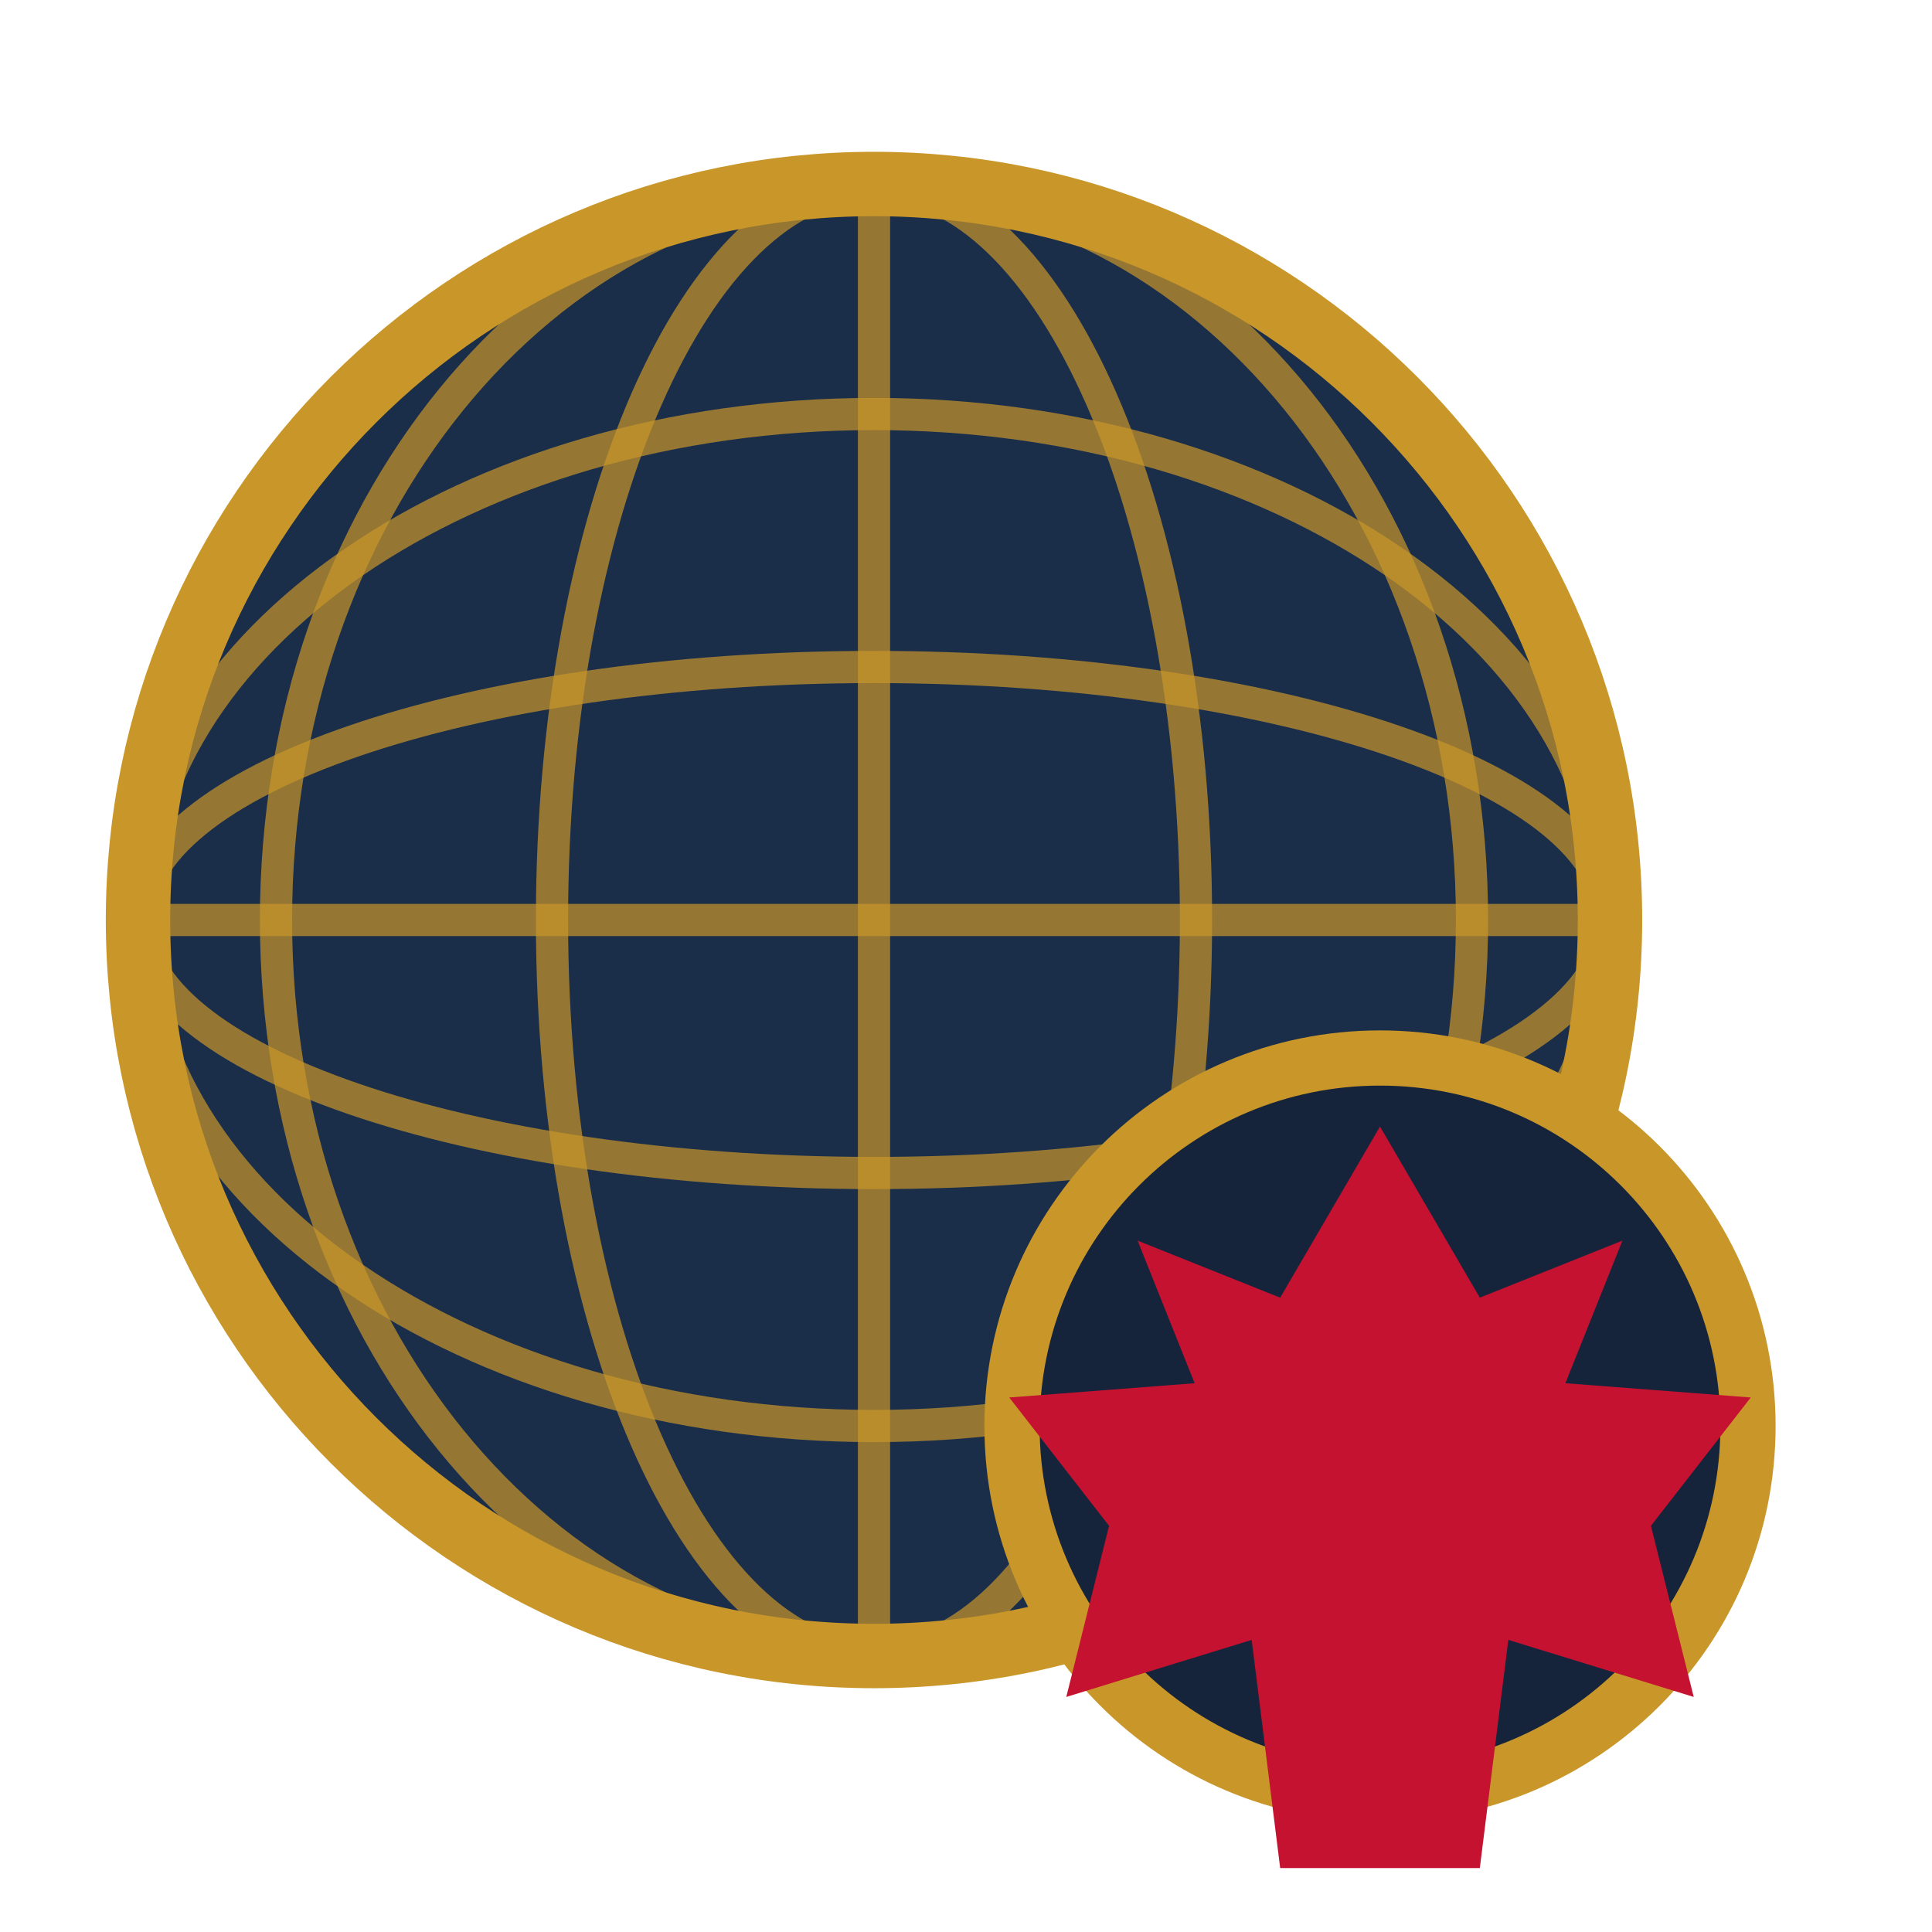
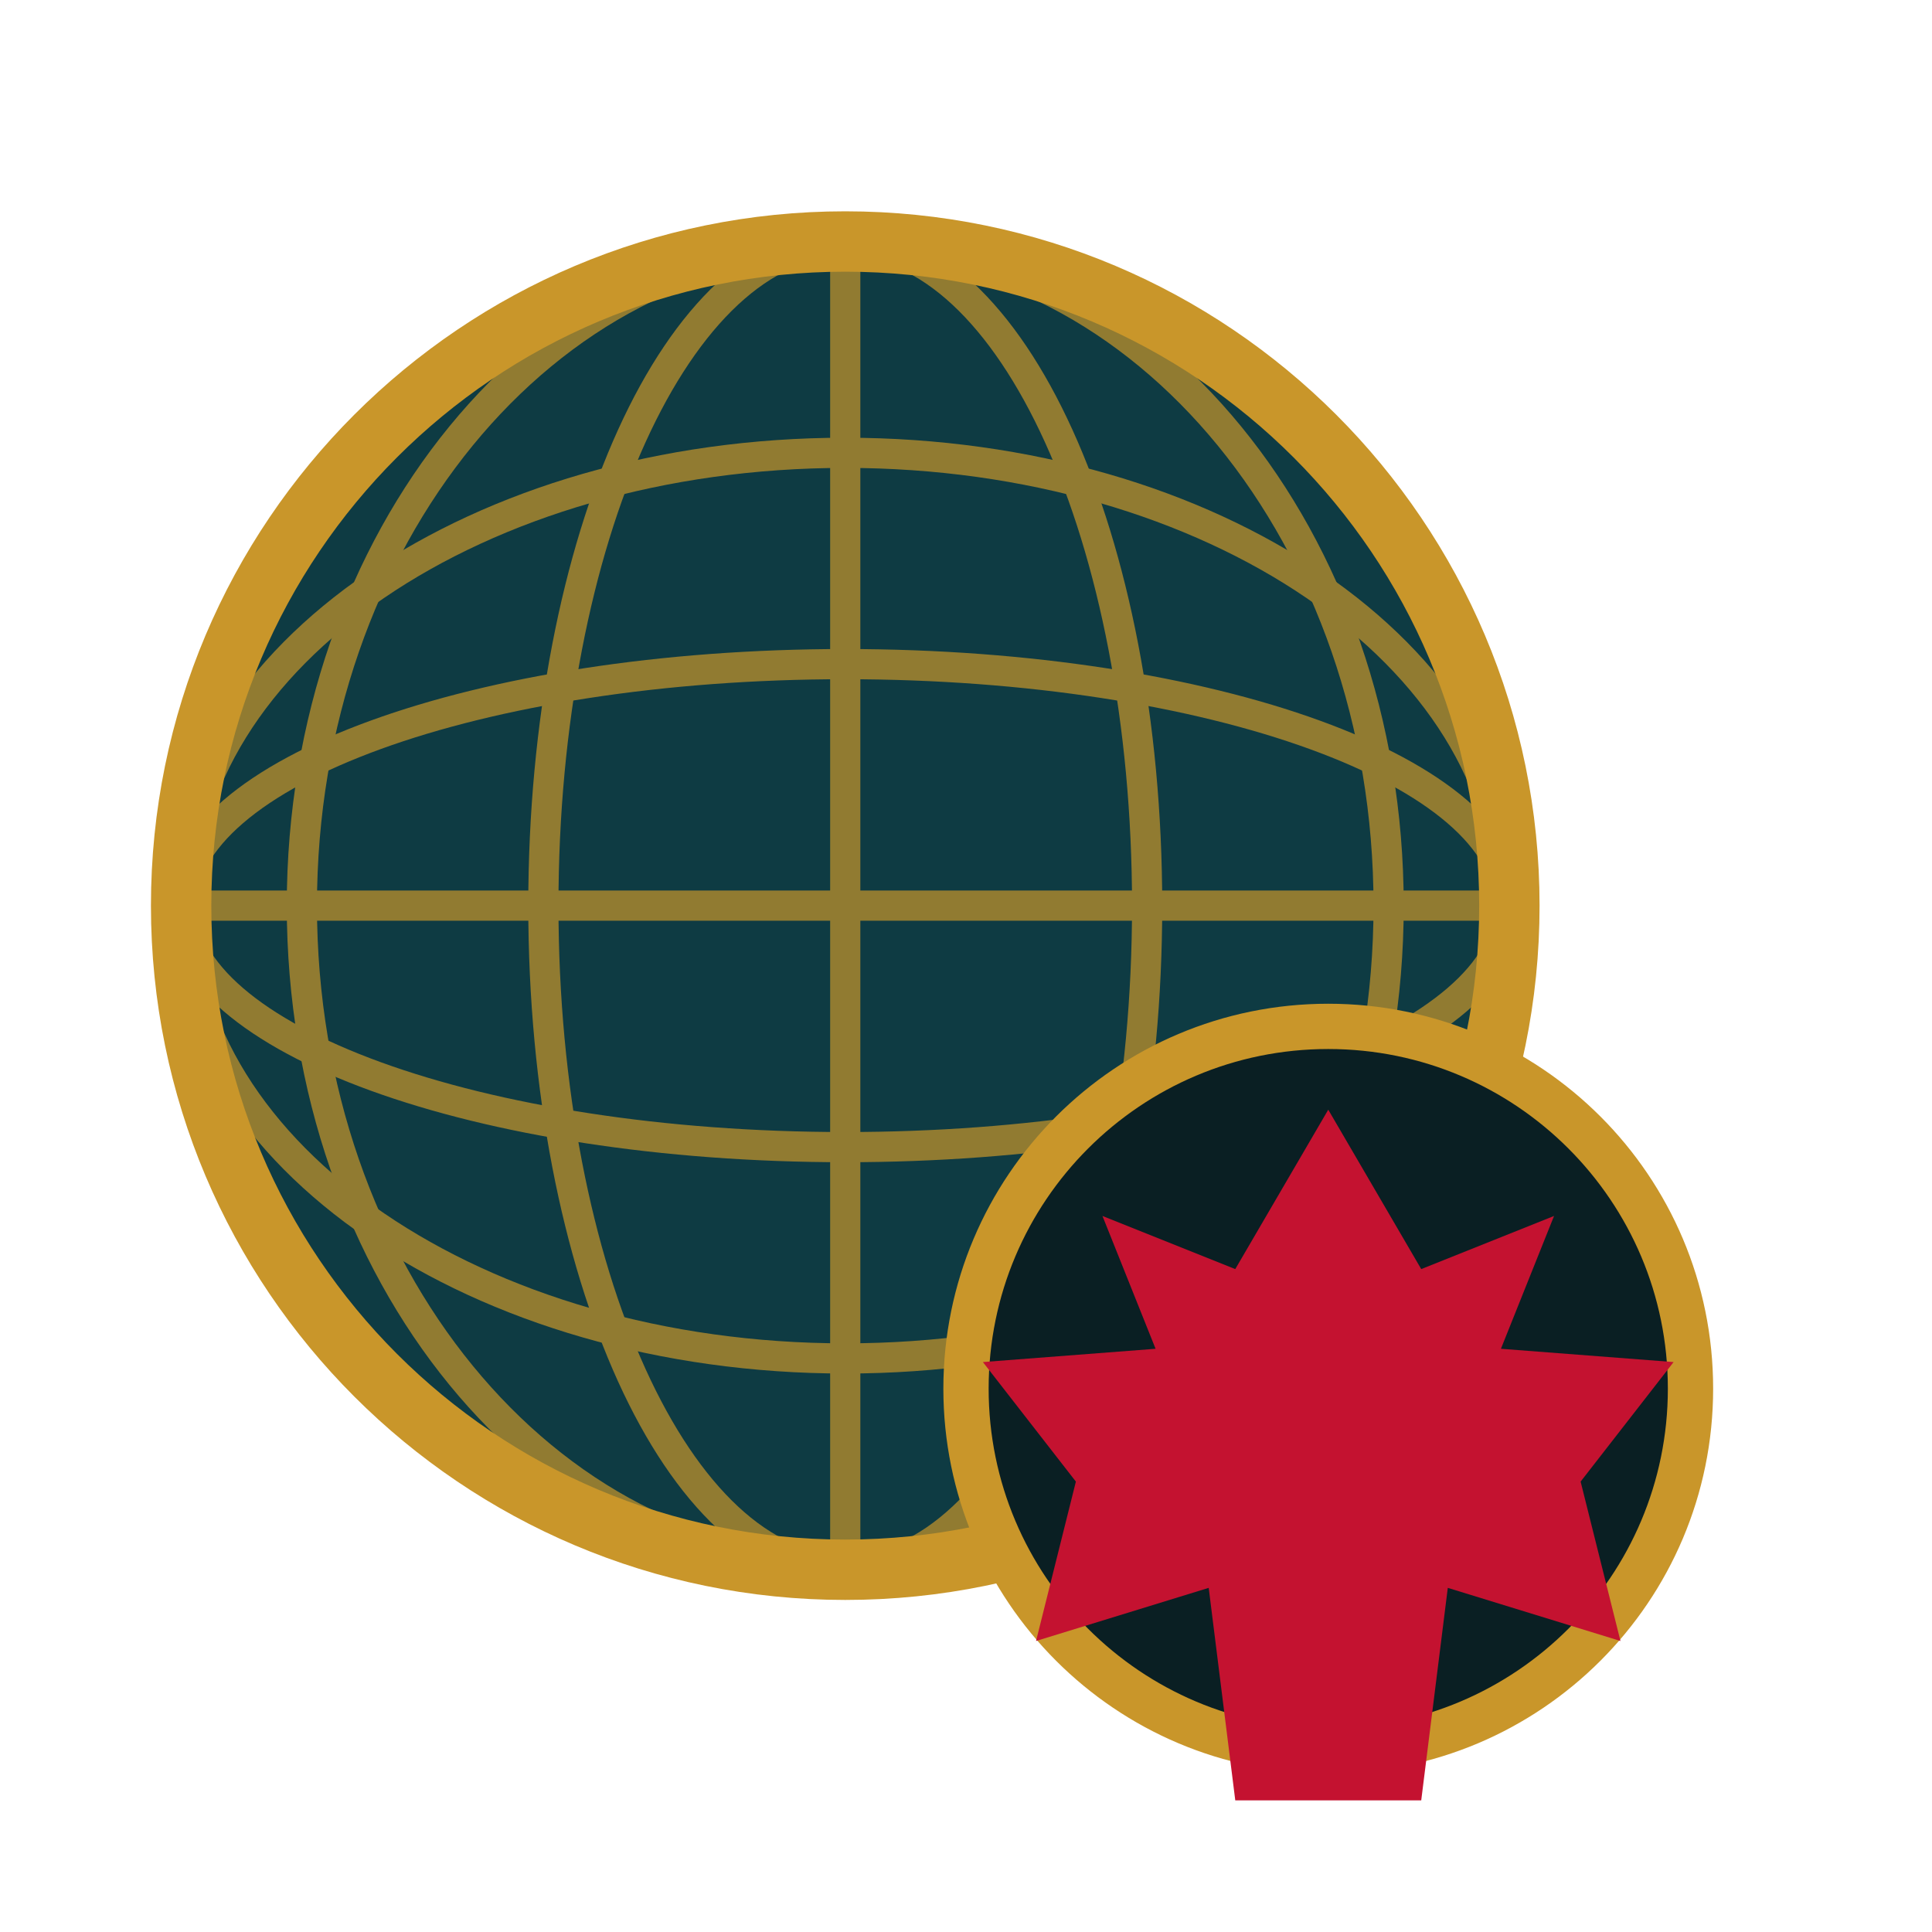
- <svg xmlns="http://www.w3.org/2000/svg" width="42" height="42" viewBox="0 0 42 42">
+ <svg xmlns="http://www.w3.org/2000/svg" viewBox="0 0 64 64">
  <defs>
-     <clipPath id="globeClip">
-       <circle cx="19" cy="20" r="16" />
+     <clipPath id="g">
+       <circle cx="28" cy="30" r="22" />
    </clipPath>
  </defs>
-   <circle cx="19" cy="20" r="16" fill="#1A2E4A" />
-   <g clip-path="url(#globeClip)" fill="none" stroke="#C9962A" stroke-width="0.7" opacity="0.7">
-     <line x1="3" y1="20" x2="35" y2="20" />
-     <ellipse cx="19" cy="20" rx="16" ry="5.5" />
-     <ellipse cx="19" cy="20" rx="16" ry="11" />
+   <circle cx="28" cy="30" r="22" fill="#0E3B43" />
+   <g clip-path="url(#g)" fill="none" stroke="#C9962A" stroke-width="1" opacity="0.7">
+     <line x1="6" y1="30" x2="50" y2="30" />
+     <ellipse cx="28" cy="30" rx="22" ry="8" />
+     <ellipse cx="28" cy="30" rx="22" ry="15" />
+     <line x1="28" y1="8" x2="28" y2="52" />
+     <ellipse cx="28" cy="30" rx="10" ry="22" />
+     <ellipse cx="28" cy="30" rx="18" ry="22" />
  </g>
-   <g clip-path="url(#globeClip)" fill="none" stroke="#C9962A" stroke-width="0.7" opacity="0.7">
-     <line x1="19" y1="4" x2="19" y2="36" />
-     <ellipse cx="19" cy="20" rx="7" ry="16" />
-     <ellipse cx="19" cy="20" rx="13" ry="16" />
-   </g>
-   <circle cx="19" cy="20" r="16" fill="none" stroke="#C9962A" stroke-width="1.4" />
-   <circle cx="30" cy="31" r="8" fill="#15243B" />
-   <circle cx="30" cy="31" r="8" fill="none" stroke="#C9962A" stroke-width="1.2" />
-   <g transform="translate(30,31) scale(0.155)">
+   <circle cx="28" cy="30" r="22" fill="none" stroke="#C9962A" stroke-width="2" />
+   <circle cx="44" cy="46" r="12" fill="#0A1F23" />
+   <circle cx="44" cy="46" r="12" fill="none" stroke="#C9962A" stroke-width="1.5" />
+   <g transform="translate(44 46) scale(0.22)">
    <path d="M 0,-42 L 14,-18 L 34,-26 L 26,-6 L 52,-4 L 38,14 L 44,38 L 18,30 L 14,62 L -14,62 L -18,30 L -44,38 L -38,14 L -52,-4 L -26,-6 L -34,-26 L -14,-18 Z" fill="#C41230" />
  </g>
</svg>
